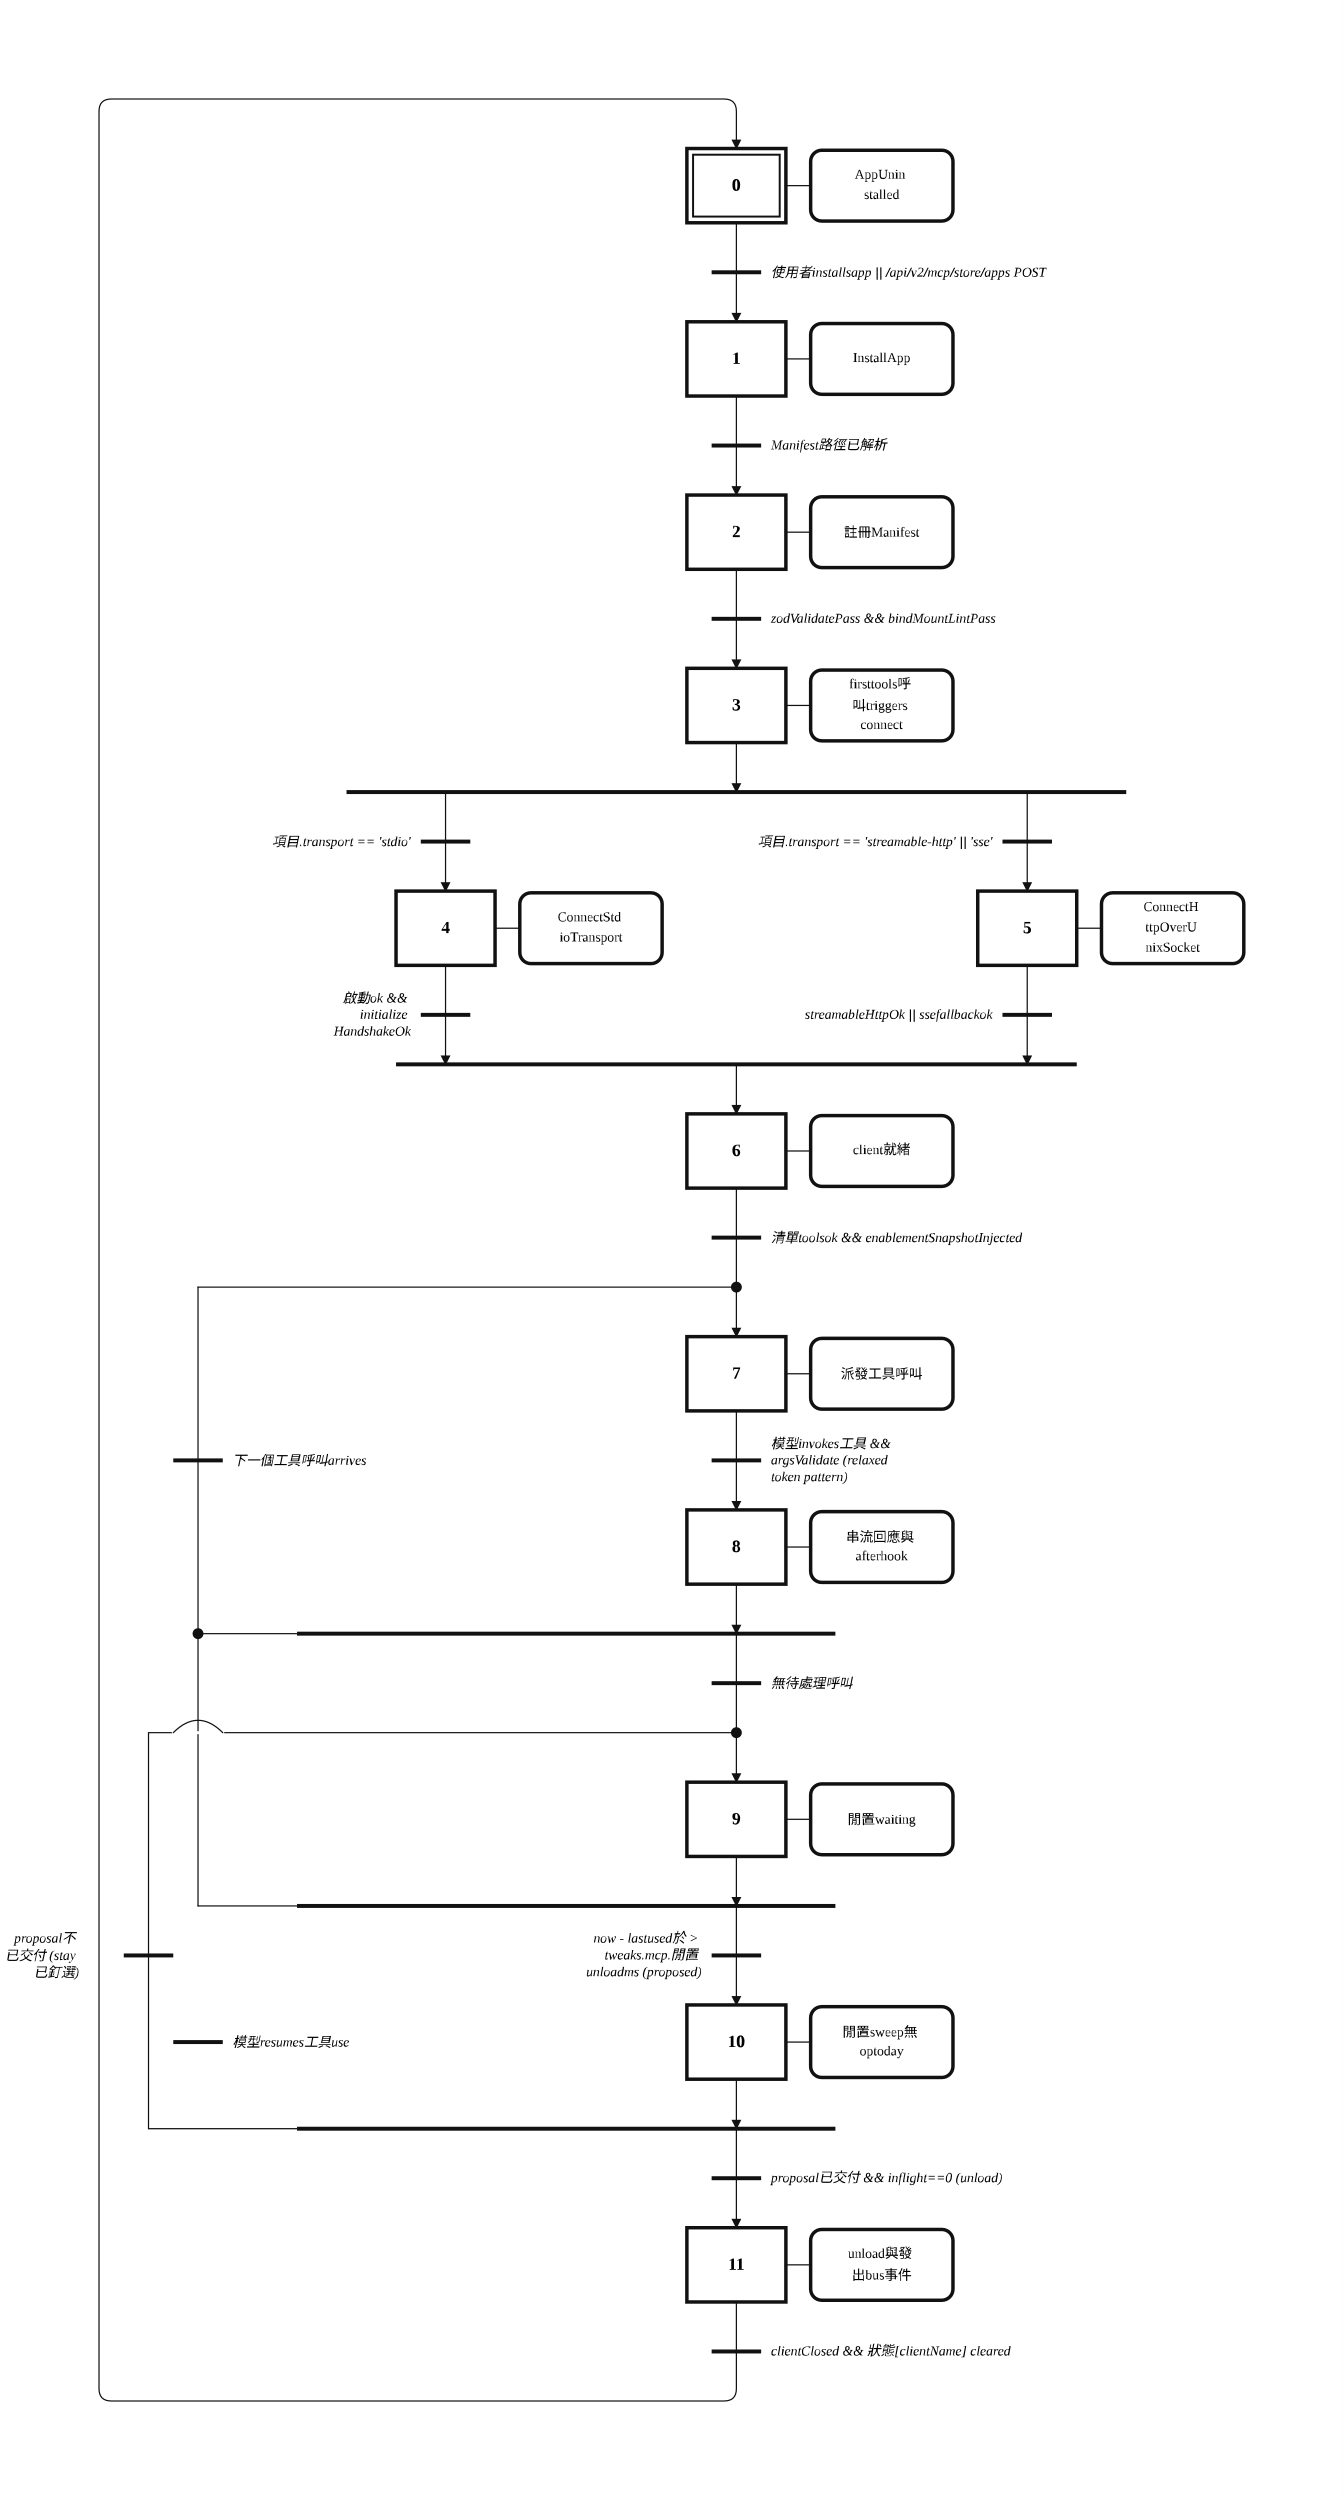
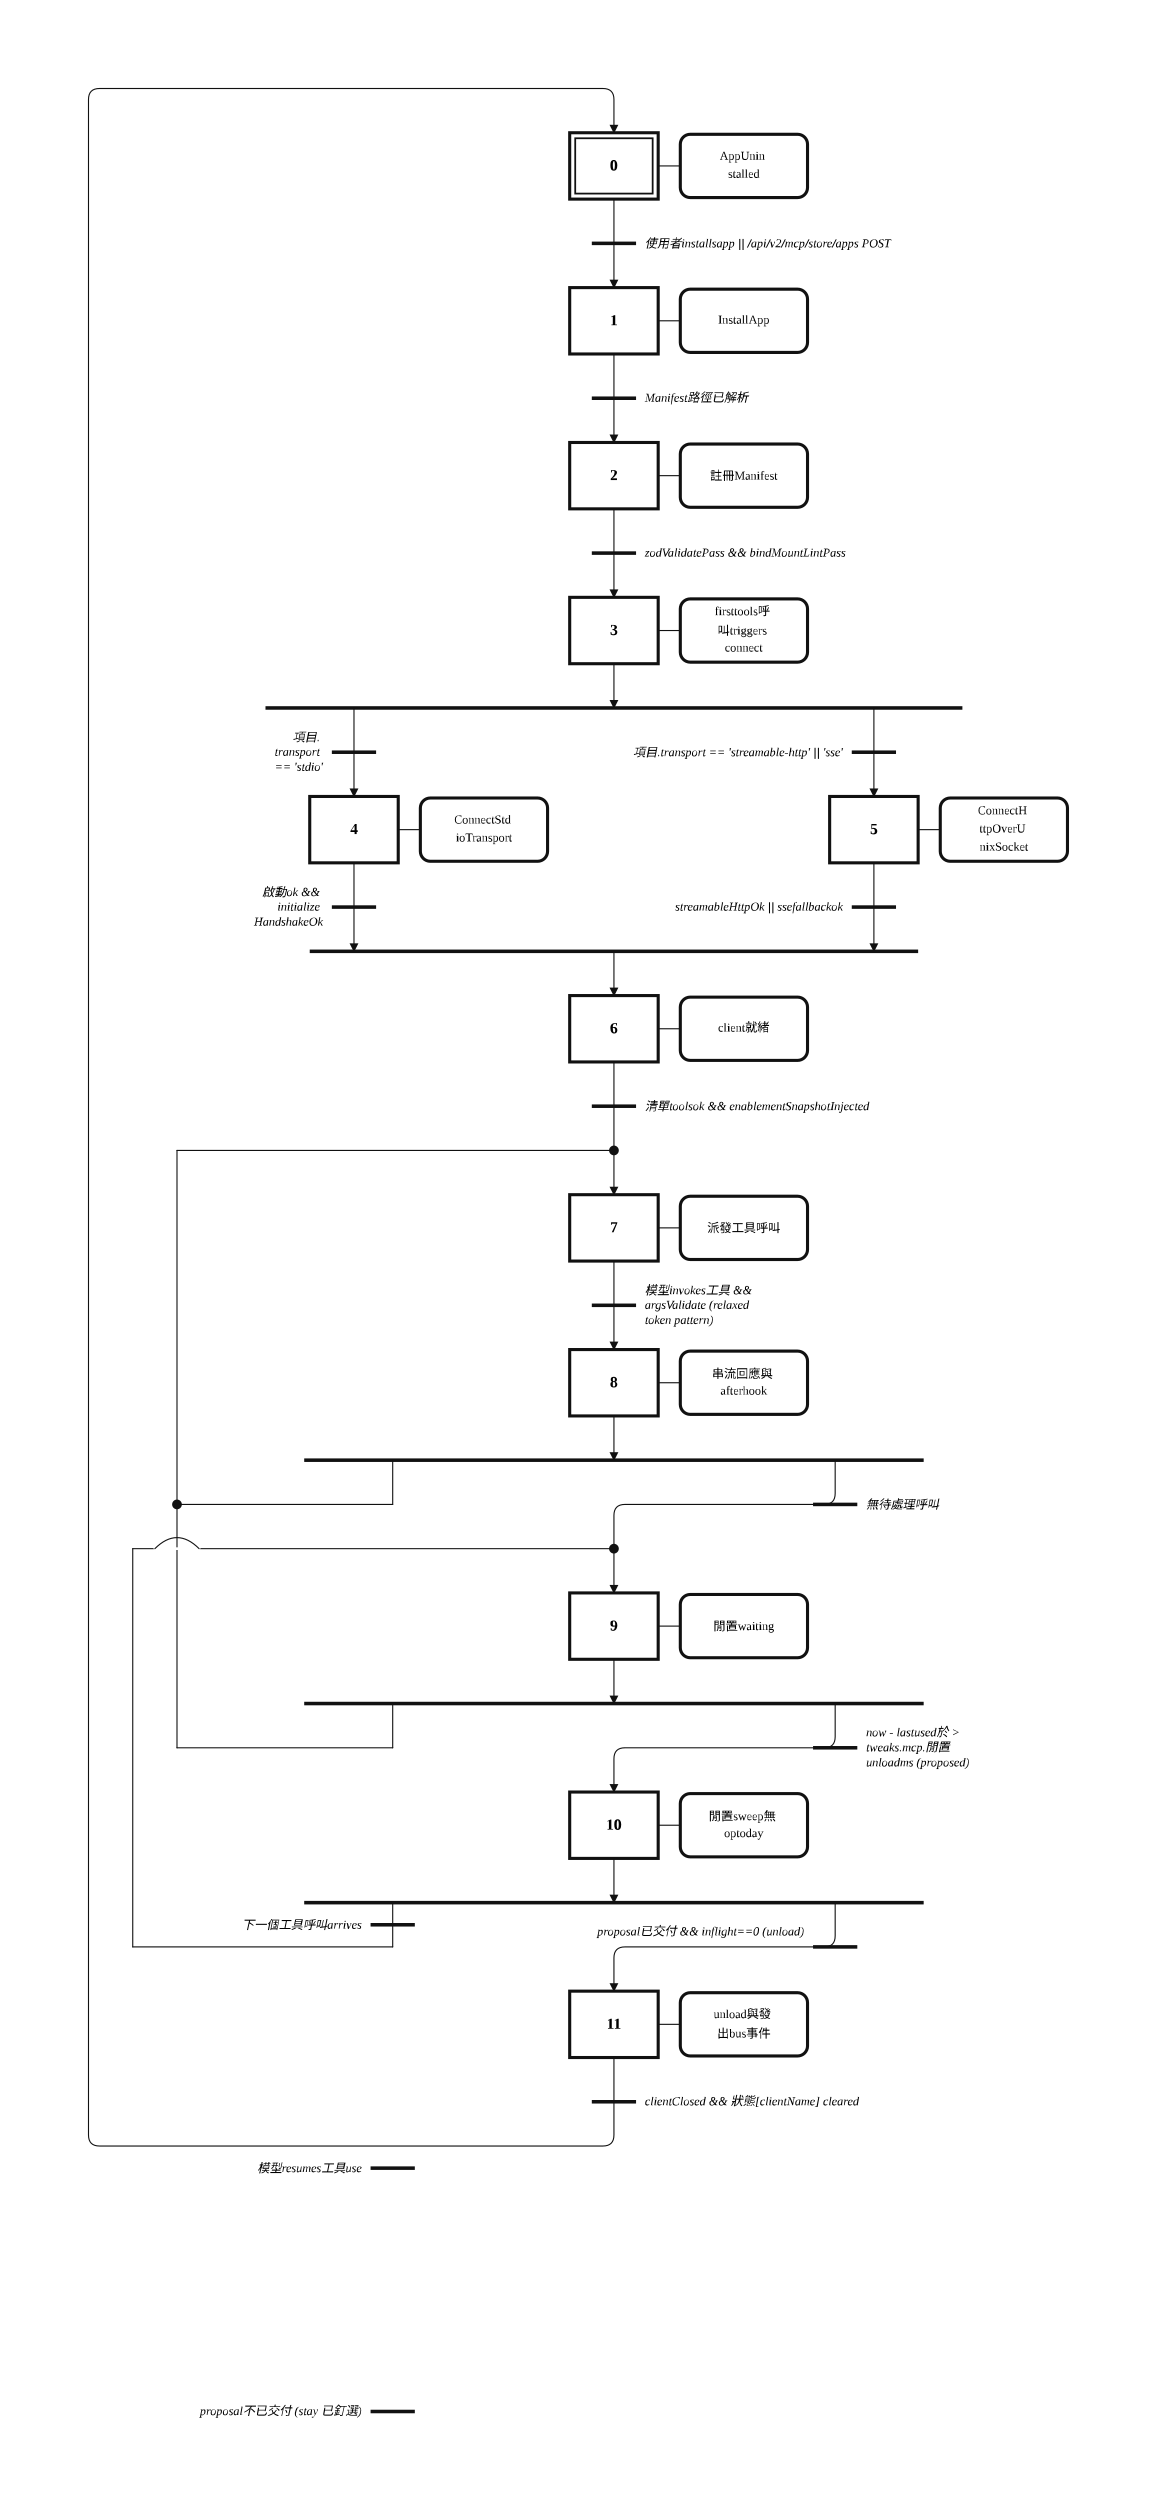
- <svg xmlns="http://www.w3.org/2000/svg" width="1085" height="2020" viewBox="-8.00 -2.00 54.25 101.00" role="img">
+ <svg xmlns="http://www.w3.org/2000/svg" width="1045" height="2260" viewBox="-6.00 -2.00 52.25 113.00" role="img">
  <style>
.step{fill:#fff;stroke:#111;stroke-width:.14}.step-inner{fill:none;stroke:#111;stroke-width:.08}
.action{fill:#fff;stroke:#111;stroke-width:.14}.gate{stroke:#111;stroke-width:.16}
.edge{fill:none;stroke:#111;stroke-width:.05;stroke-linecap:round;stroke-linejoin:round}.edge-arrow{marker-end:url(#arrow)}
.flyover-mask{stroke:#fff;stroke-width:.12;stroke-linecap:round}
.flyover{fill:none;stroke:#111;stroke-width:.05;stroke-linecap:round}
.junction{fill:#111;stroke:#111;stroke-width:0}.branch-junction{fill:#fff;stroke:#111;stroke-width:.08}
.assoc{stroke:#111;stroke-width:.05}.label{font:bold .7px 'Times New Roman', 'BiauKai', 'DFKai-SB', serif;text-anchor:middle;dominant-baseline:middle}
.action-label{font:.55px 'Times New Roman', 'BiauKai', 'DFKai-SB', serif;text-anchor:middle;dominant-baseline:middle}.gate-label{font:italic .55px 'Times New Roman', 'BiauKai', 'DFKai-SB', serif;text-anchor:start;dominant-baseline:middle}.gate-label-left{font:italic .55px 'Times New Roman', 'BiauKai', 'DFKai-SB', serif;text-anchor:end;dominant-baseline:middle}
</style>
  <defs>
    <marker id="arrow" markerWidth="0.4" markerHeight="0.4" refX="0.36" refY="0.2" orient="auto" markerUnits="userSpaceOnUse">
      <path d="M 0 0 L 0.4 0.2 L 0 0.4 z" fill="#111" />
    </marker>
  </defs>
-   <rect x="-8.00" y="-2.00" width="54.25" height="101.00" fill="white" />
+   <rect x="-6.00" y="-2.00" width="52.25" height="113.00" fill="white" />
  <path class="edge edge-arrow" d="M 21.75 48.00 L 21.75 52.00" />
-   <path class="edge edge-arrow" d="M 21.75 64.00 L 21.75 70.00" />
+   <path class="edge edge-arrow" d="M 31.75 64.00 L 31.75 65.50 Q 31.75 66.00 31.25 66.00 L 22.25 66.00 Q 21.75 66.00 21.75 66.50 L 21.75 70.00" />
  <path class="edge" d="M 21.75 7.00 L 21.75 9.00" />
  <path class="edge edge-arrow" d="M 21.75 9.00 L 21.75 11.00" />
  <path class="edge" d="M 21.75 14.00 L 21.75 16.00" />
  <path class="edge edge-arrow" d="M 21.75 16.00 L 21.75 18.00" />
  <path class="edge" d="M 21.75 21.00 L 21.75 23.00" />
  <path class="edge edge-arrow" d="M 21.75 23.00 L 21.75 25.00" />
  <path class="edge edge-arrow" d="M 21.75 28.00 L 21.75 30.00" />
  <path class="edge edge-arrow" d="M 10.00 30.00 L 10.00 34.00" />
  <path class="edge edge-arrow" d="M 33.50 30.00 L 33.50 34.00" />
  <path class="edge edge-arrow" d="M 10.00 37.00 L 10.00 41.00" />
  <path class="edge edge-arrow" d="M 21.75 41.00 L 21.75 43.00" />
  <path class="edge edge-arrow" d="M 33.50 37.00 L 33.50 41.00" />
  <path class="edge" d="M 21.75 46.00 L 21.75 48.00" />
  <path class="edge" d="M 21.75 55.00 L 21.75 57.00" />
  <path class="edge edge-arrow" d="M 21.75 57.00 L 21.75 59.00" />
  <path class="edge edge-arrow" d="M 21.75 62.00 L 21.75 64.00" />
-   <path class="edge" d="M 4.00 64.00 L 0.00 64.00" />
-   <path class="edge" d="M 0.00 64.00 L 0.00 50.00" />
-   <path class="edge" d="M 0.00 50.00 L 21.75 50.00" />
+   <path class="edge" d="M 11.75 64.00 L 11.75 66.00" />
+   <path class="edge" d="M 11.75 66.00 L 2.00 66.00" />
+   <path class="edge" d="M 2.00 66.00 L 2.00 50.00" />
+   <path class="edge" d="M 2.00 50.00 L 21.75 50.00" />
  <path class="edge edge-arrow" d="M 21.75 73.00 L 21.75 75.00" />
-   <path class="edge" d="M 4.00 75.00 L 0.00 75.00" />
-   <path class="edge" d="M 0.00 75.00 L 0.00 64.00" />
-   <path class="edge edge-arrow" d="M 21.75 75.00 L 21.75 79.00" />
+   <path class="edge" d="M 11.75 75.00 L 11.75 77.00" />
+   <path class="edge" d="M 11.75 77.00 L 2.00 77.00" />
+   <path class="edge" d="M 2.00 77.00 L 2.00 66.00" />
+   <path class="edge edge-arrow" d="M 31.75 75.00 L 31.75 76.50 Q 31.75 77.00 31.25 77.00 L 22.25 77.00 Q 21.75 77.00 21.75 77.50 L 21.75 79.00" />
  <path class="edge edge-arrow" d="M 21.75 82.00 L 21.75 84.00" />
-   <path class="edge" d="M 4.00 84.00 L -2.00 84.00" />
-   <path class="edge" d="M -2.00 84.00 L -2.00 68.00" />
-   <path class="edge" d="M -2.00 68.00 L 21.75 68.00" />
-   <path class="edge edge-arrow" d="M 21.75 84.00 L 21.75 88.00" />
+   <path class="edge" d="M 11.75 84.00 L 11.75 86.00" />
+   <path class="edge" d="M 11.75 86.00 L 0.00 86.00" />
+   <path class="edge" d="M 0.00 86.00 L 0.00 68.00" />
+   <path class="edge" d="M 0.00 68.00 L 21.75 68.00" />
+   <path class="edge edge-arrow" d="M 31.75 84.00 L 31.75 85.50 Q 31.75 86.00 31.25 86.00 L 22.25 86.00 Q 21.75 86.00 21.75 86.50 L 21.75 88.00" />
  <path class="edge" d="M 21.75 91.00 L 21.75 93.00" />
-   <path class="edge edge-arrow" d="M 21.75 93.00 L 21.75 94.50 Q 21.75 95.00 21.25 95.00 L -3.50 95.00 Q -4.00 95.00 -4.00 94.50 L -4.00 2.50 Q -4.00 2.00 -3.50 2.00 L 21.25 2.00 Q 21.75 2.00 21.75 2.50 L 21.75 4.00" />
+   <path class="edge edge-arrow" d="M 21.75 93.00 L 21.75 94.50 Q 21.75 95.00 21.25 95.00 L -1.50 95.00 Q -2.00 95.00 -2.00 94.50 L -2.00 2.50 Q -2.00 2.00 -1.50 2.00 L 21.25 2.00 Q 21.75 2.00 21.75 2.50 L 21.75 4.00" />
  <rect class="step" x="19.75" y="4.00" width="4.00" height="3.00" />
  <rect class="step-inner" x="20.00" y="4.25" width="3.50" height="2.50" />
  <text class="label" x="21.75" y="5.50">0</text>
  <rect class="step" x="19.75" y="11.00" width="4.00" height="3.00" />
  <text class="label" x="21.75" y="12.50">1</text>
  <rect class="step" x="19.75" y="18.00" width="4.00" height="3.00" />
  <text class="label" x="21.75" y="19.50">2</text>
  <rect class="step" x="19.75" y="25.00" width="4.00" height="3.00" />
  <text class="label" x="21.75" y="26.50">3</text>
  <rect class="step" x="8.00" y="34.00" width="4.00" height="3.00" />
  <text class="label" x="10.00" y="35.50">4</text>
  <rect class="step" x="31.50" y="34.00" width="4.00" height="3.00" />
  <text class="label" x="33.50" y="35.50">5</text>
  <rect class="step" x="19.75" y="43.00" width="4.00" height="3.00" />
  <text class="label" x="21.75" y="44.50">6</text>
  <rect class="step" x="19.75" y="52.00" width="4.00" height="3.00" />
  <text class="label" x="21.75" y="53.50">7</text>
  <rect class="step" x="19.75" y="59.00" width="4.00" height="3.00" />
  <text class="label" x="21.75" y="60.50">8</text>
  <rect class="step" x="19.75" y="70.00" width="4.00" height="3.00" />
  <text class="label" x="21.75" y="71.50">9</text>
  <rect class="step" x="19.75" y="79.00" width="4.00" height="3.00" />
  <text class="label" x="21.75" y="80.50">10</text>
  <rect class="step" x="19.75" y="88.00" width="4.00" height="3.00" />
  <text class="label" x="21.75" y="89.50">11</text>
  <line class="assoc" x1="23.75" y1="5.50" x2="24.75" y2="5.50" />
  <rect class="action" x="24.75" y="4.07" width="5.75" height="2.86" rx="0.45" ry="0.45" />
  <text class="action-label" x="27.62" y="5.09">
    <tspan x="27.62" dy="0">AppUnin</tspan>
    <tspan x="27.62" dy="0.82">stalled</tspan>
  </text>
  <line class="assoc" x1="23.75" y1="12.50" x2="24.75" y2="12.50" />
  <rect class="action" x="24.75" y="11.07" width="5.75" height="2.86" rx="0.45" ry="0.45" />
  <text class="action-label" x="27.62" y="12.50">
    <tspan x="27.62" dy="0">InstallApp</tspan>
  </text>
  <line class="assoc" x1="23.75" y1="19.50" x2="24.75" y2="19.50" />
  <rect class="action" x="24.75" y="18.07" width="5.75" height="2.86" rx="0.45" ry="0.45" />
  <text class="action-label" x="27.62" y="19.50">
    <tspan x="27.62" dy="0">註冊Manifest</tspan>
  </text>
  <line class="assoc" x1="23.75" y1="26.50" x2="24.75" y2="26.50" />
  <rect class="action" x="24.75" y="25.07" width="5.75" height="2.86" rx="0.45" ry="0.45" />
  <text class="action-label" x="27.62" y="25.68">
    <tspan x="27.62" dy="0">firsttools呼</tspan>
    <tspan x="27.62" dy="0.82">叫triggers</tspan>
    <tspan x="27.62" dy="0.82">connect</tspan>
  </text>
  <line class="assoc" x1="12.00" y1="35.50" x2="13.00" y2="35.50" />
  <rect class="action" x="13.00" y="34.07" width="5.75" height="2.86" rx="0.45" ry="0.45" />
  <text class="action-label" x="15.88" y="35.09">
    <tspan x="15.88" dy="0">ConnectStd</tspan>
    <tspan x="15.88" dy="0.82">ioTransport</tspan>
  </text>
  <line class="assoc" x1="35.50" y1="35.50" x2="36.50" y2="35.50" />
  <rect class="action" x="36.50" y="34.07" width="5.75" height="2.86" rx="0.45" ry="0.45" />
  <text class="action-label" x="39.38" y="34.68">
    <tspan x="39.38" dy="0">ConnectH</tspan>
    <tspan x="39.38" dy="0.82">ttpOverU</tspan>
    <tspan x="39.38" dy="0.82">nixSocket</tspan>
  </text>
  <line class="assoc" x1="23.75" y1="44.50" x2="24.75" y2="44.50" />
  <rect class="action" x="24.75" y="43.07" width="5.75" height="2.86" rx="0.45" ry="0.45" />
  <text class="action-label" x="27.62" y="44.50">
    <tspan x="27.62" dy="0">client就緒</tspan>
  </text>
  <line class="assoc" x1="23.75" y1="53.50" x2="24.75" y2="53.50" />
  <rect class="action" x="24.75" y="52.07" width="5.75" height="2.86" rx="0.45" ry="0.45" />
  <text class="action-label" x="27.62" y="53.50">
    <tspan x="27.62" dy="0">派發工具呼叫</tspan>
  </text>
  <line class="assoc" x1="23.75" y1="60.50" x2="24.75" y2="60.50" />
  <rect class="action" x="24.75" y="59.07" width="5.75" height="2.86" rx="0.45" ry="0.45" />
  <text class="action-label" x="27.62" y="60.09">
    <tspan x="27.62" dy="0">串流回應與</tspan>
    <tspan x="27.62" dy="0.82">afterhook</tspan>
  </text>
  <line class="assoc" x1="23.75" y1="71.50" x2="24.75" y2="71.50" />
  <rect class="action" x="24.75" y="70.07" width="5.75" height="2.86" rx="0.45" ry="0.45" />
  <text class="action-label" x="27.62" y="71.50">
    <tspan x="27.62" dy="0">閒置waiting</tspan>
  </text>
  <line class="assoc" x1="23.75" y1="80.50" x2="24.75" y2="80.50" />
  <rect class="action" x="24.75" y="79.07" width="5.75" height="2.86" rx="0.45" ry="0.45" />
  <text class="action-label" x="27.62" y="80.09">
    <tspan x="27.62" dy="0">閒置sweep無</tspan>
    <tspan x="27.62" dy="0.82">optoday</tspan>
  </text>
  <line class="assoc" x1="23.75" y1="89.50" x2="24.75" y2="89.50" />
  <rect class="action" x="24.75" y="88.07" width="5.75" height="2.86" rx="0.45" ry="0.45" />
  <text class="action-label" x="27.62" y="89.09">
    <tspan x="27.62" dy="0">unload與發</tspan>
    <tspan x="27.62" dy="0.82">出bus事件</tspan>
  </text>
  <line class="gate" x1="20.75" y1="9.00" x2="22.75" y2="9.00" />
  <text class="gate-label" x="23.15" y="9.00">
    <tspan x="23.15" dy="0">使用者installsapp || /api/v2/mcp/store/apps POST</tspan>
  </text>
  <line class="gate" x1="20.75" y1="16.00" x2="22.75" y2="16.00" />
  <text class="gate-label" x="23.15" y="16.00">
    <tspan x="23.15" dy="0">Manifest路徑已解析</tspan>
  </text>
  <line class="gate" x1="20.75" y1="23.00" x2="22.75" y2="23.00" />
  <text class="gate-label" x="23.15" y="23.00">
    <tspan x="23.15" dy="0">zodValidatePass &amp;&amp; bindMountLintPass</tspan>
  </text>
  <line class="gate" x1="6.00" y1="30.00" x2="37.50" y2="30.00" />
  <line class="gate" x1="8.00" y1="41.00" x2="35.50" y2="41.00" />
  <line class="gate" x1="20.75" y1="48.00" x2="22.75" y2="48.00" />
  <text class="gate-label" x="23.15" y="48.00">
    <tspan x="23.15" dy="0">清單toolsok &amp;&amp; enablementSnapshotInjected</tspan>
  </text>
  <line class="gate" x1="20.75" y1="57.00" x2="22.75" y2="57.00" />
  <text class="gate-label" x="23.15" y="56.32">
    <tspan x="23.15" dy="0">模型invokes工具 &amp;&amp;</tspan>
    <tspan x="23.15" dy="0.68">argsValidate (relaxed</tspan>
    <tspan x="23.15" dy="0.68">token pattern)</tspan>
  </text>
-   <line class="gate" x1="4.00" y1="64.00" x2="25.75" y2="64.00" />
-   <line class="gate" x1="4.00" y1="75.00" x2="25.75" y2="75.00" />
-   <line class="gate" x1="4.00" y1="84.00" x2="25.75" y2="84.00" />
+   <line class="gate" x1="7.75" y1="64.00" x2="35.75" y2="64.00" />
+   <line class="gate" x1="7.75" y1="75.00" x2="35.75" y2="75.00" />
+   <line class="gate" x1="7.75" y1="84.00" x2="35.75" y2="84.00" />
  <line class="gate" x1="20.75" y1="93.00" x2="22.75" y2="93.00" />
  <text class="gate-label" x="23.15" y="93.00">
    <tspan x="23.15" dy="0">clientClosed &amp;&amp; 狀態[clientName] cleared</tspan>
  </text>
  <line class="gate" x1="9.00" y1="32.00" x2="11.00" y2="32.00" />
-   <text class="gate-label-left" x="8.60" y="32.00">
-     <tspan x="8.60" dy="0">項目.transport == 'stdio'</tspan>
+   <text class="gate-label-left" x="8.60" y="31.32">
+     <tspan x="8.60" dy="0">項目.</tspan>
+     <tspan x="8.60" dy="0.68">transport</tspan>
+     <tspan x="8.60" dy="0.68">== 'stdio'</tspan>
  </text>
  <line class="gate" x1="32.50" y1="32.00" x2="34.50" y2="32.00" />
  <text class="gate-label-left" x="32.10" y="32.00">
    <tspan x="32.10" dy="0">項目.transport == 'streamable-http' || 'sse'</tspan>
  </text>
  <line class="gate" x1="9.00" y1="39.00" x2="11.00" y2="39.00" />
  <text class="gate-label-left" x="8.60" y="38.32">
    <tspan x="8.60" dy="0">啟動ok &amp;&amp;</tspan>
    <tspan x="8.60" dy="0.68">initialize</tspan>
    <tspan x="8.60" dy="0.68">HandshakeOk</tspan>
  </text>
  <line class="gate" x1="32.50" y1="39.00" x2="34.50" y2="39.00" />
  <text class="gate-label-left" x="32.10" y="39.00">
    <tspan x="32.10" dy="0">streamableHttpOk || ssefallbackok</tspan>
  </text>
-   <line class="gate" x1="-1.00" y1="57.00" x2="1.00" y2="57.00" />
-   <text class="gate-label" x="1.40" y="57.00">
-     <tspan x="1.40" dy="0">下一個工具呼叫arrives</tspan>
-   </text>
-   <line class="gate" x1="20.75" y1="66.00" x2="22.75" y2="66.00" />
-   <text class="gate-label" x="23.15" y="66.00">
-     <tspan x="23.15" dy="0">無待處理呼叫</tspan>
-   </text>
-   <line class="gate" x1="-1.00" y1="80.50" x2="1.00" y2="80.50" />
-   <text class="gate-label" x="1.40" y="80.50">
-     <tspan x="1.40" dy="0">模型resumes工具use</tspan>
-   </text>
-   <line class="gate" x1="20.75" y1="77.00" x2="22.75" y2="77.00" />
-   <text class="gate-label-left" x="20.35" y="76.32">
-     <tspan x="20.35" dy="0">now - lastused於 &gt;</tspan>
-     <tspan x="20.35" dy="0.68">tweaks.mcp.閒置</tspan>
-     <tspan x="20.35" dy="0.68">unloadms (proposed)</tspan>
-   </text>
-   <line class="gate" x1="-3.00" y1="77.00" x2="-1.00" y2="77.00" />
-   <text class="gate-label-left" x="-4.80" y="76.32">
-     <tspan x="-4.80" dy="0">proposal不</tspan>
-     <tspan x="-4.80" dy="0.68">已交付 (stay</tspan>
-     <tspan x="-4.80" dy="0.68">已釘選)</tspan>
-   </text>
-   <line class="gate" x1="20.75" y1="86.00" x2="22.75" y2="86.00" />
-   <text class="gate-label" x="23.15" y="86.00">
-     <tspan x="23.15" dy="0">proposal已交付 &amp;&amp; inflight==0 (unload)</tspan>
-   </text>
-   <line class="flyover-mask" x1="-1.00" y1="68.00" x2="1.00" y2="68.00" />
-   <path class="flyover" d="M -1.00 68.00 Q 0.00 67.00 1.00 68.00" />
+   <line class="gate" x1="10.75" y1="85.00" x2="12.75" y2="85.00" />
+   <text class="gate-label-left" x="10.35" y="85.00">
+     <tspan x="10.35" dy="0">下一個工具呼叫arrives</tspan>
+   </text>
+   <line class="gate" x1="30.75" y1="66.00" x2="32.75" y2="66.00" />
+   <text class="gate-label" x="33.15" y="66.00">
+     <tspan x="33.15" dy="0">無待處理呼叫</tspan>
+   </text>
+   <line class="gate" x1="10.75" y1="96.00" x2="12.75" y2="96.00" />
+   <text class="gate-label-left" x="10.35" y="96.00">
+     <tspan x="10.35" dy="0">模型resumes工具use</tspan>
+   </text>
+   <line class="gate" x1="30.75" y1="77.00" x2="32.75" y2="77.00" />
+   <text class="gate-label" x="33.15" y="76.32">
+     <tspan x="33.15" dy="0">now - lastused於 &gt;</tspan>
+     <tspan x="33.15" dy="0.68">tweaks.mcp.閒置</tspan>
+     <tspan x="33.15" dy="0.68">unloadms (proposed)</tspan>
+   </text>
+   <line class="gate" x1="10.75" y1="107.00" x2="12.75" y2="107.00" />
+   <text class="gate-label-left" x="10.35" y="107.00">
+     <tspan x="10.35" dy="0">proposal不已交付 (stay 已釘選)</tspan>
+   </text>
+   <line class="gate" x1="30.75" y1="86.00" x2="32.75" y2="86.00" />
+   <text class="gate-label-left" x="30.35" y="85.32">
+     <tspan x="30.35" dy="0">proposal已交付 &amp;&amp; inflight==0 (unload)</tspan>
+   </text>
+   <line class="flyover-mask" x1="1.00" y1="68.00" x2="3.00" y2="68.00" />
+   <path class="flyover" d="M 1.00 68.00 Q 2.00 67.00 3.00 68.00" />
  <circle class="junction" cx="21.75" cy="50.00" r="0.22" />
  <circle class="junction" cx="21.75" cy="68.00" r="0.22" />
-   <circle class="junction" cx="0.00" cy="64.00" r="0.22" />
+   <circle class="junction" cx="2.00" cy="66.00" r="0.22" />
</svg>
